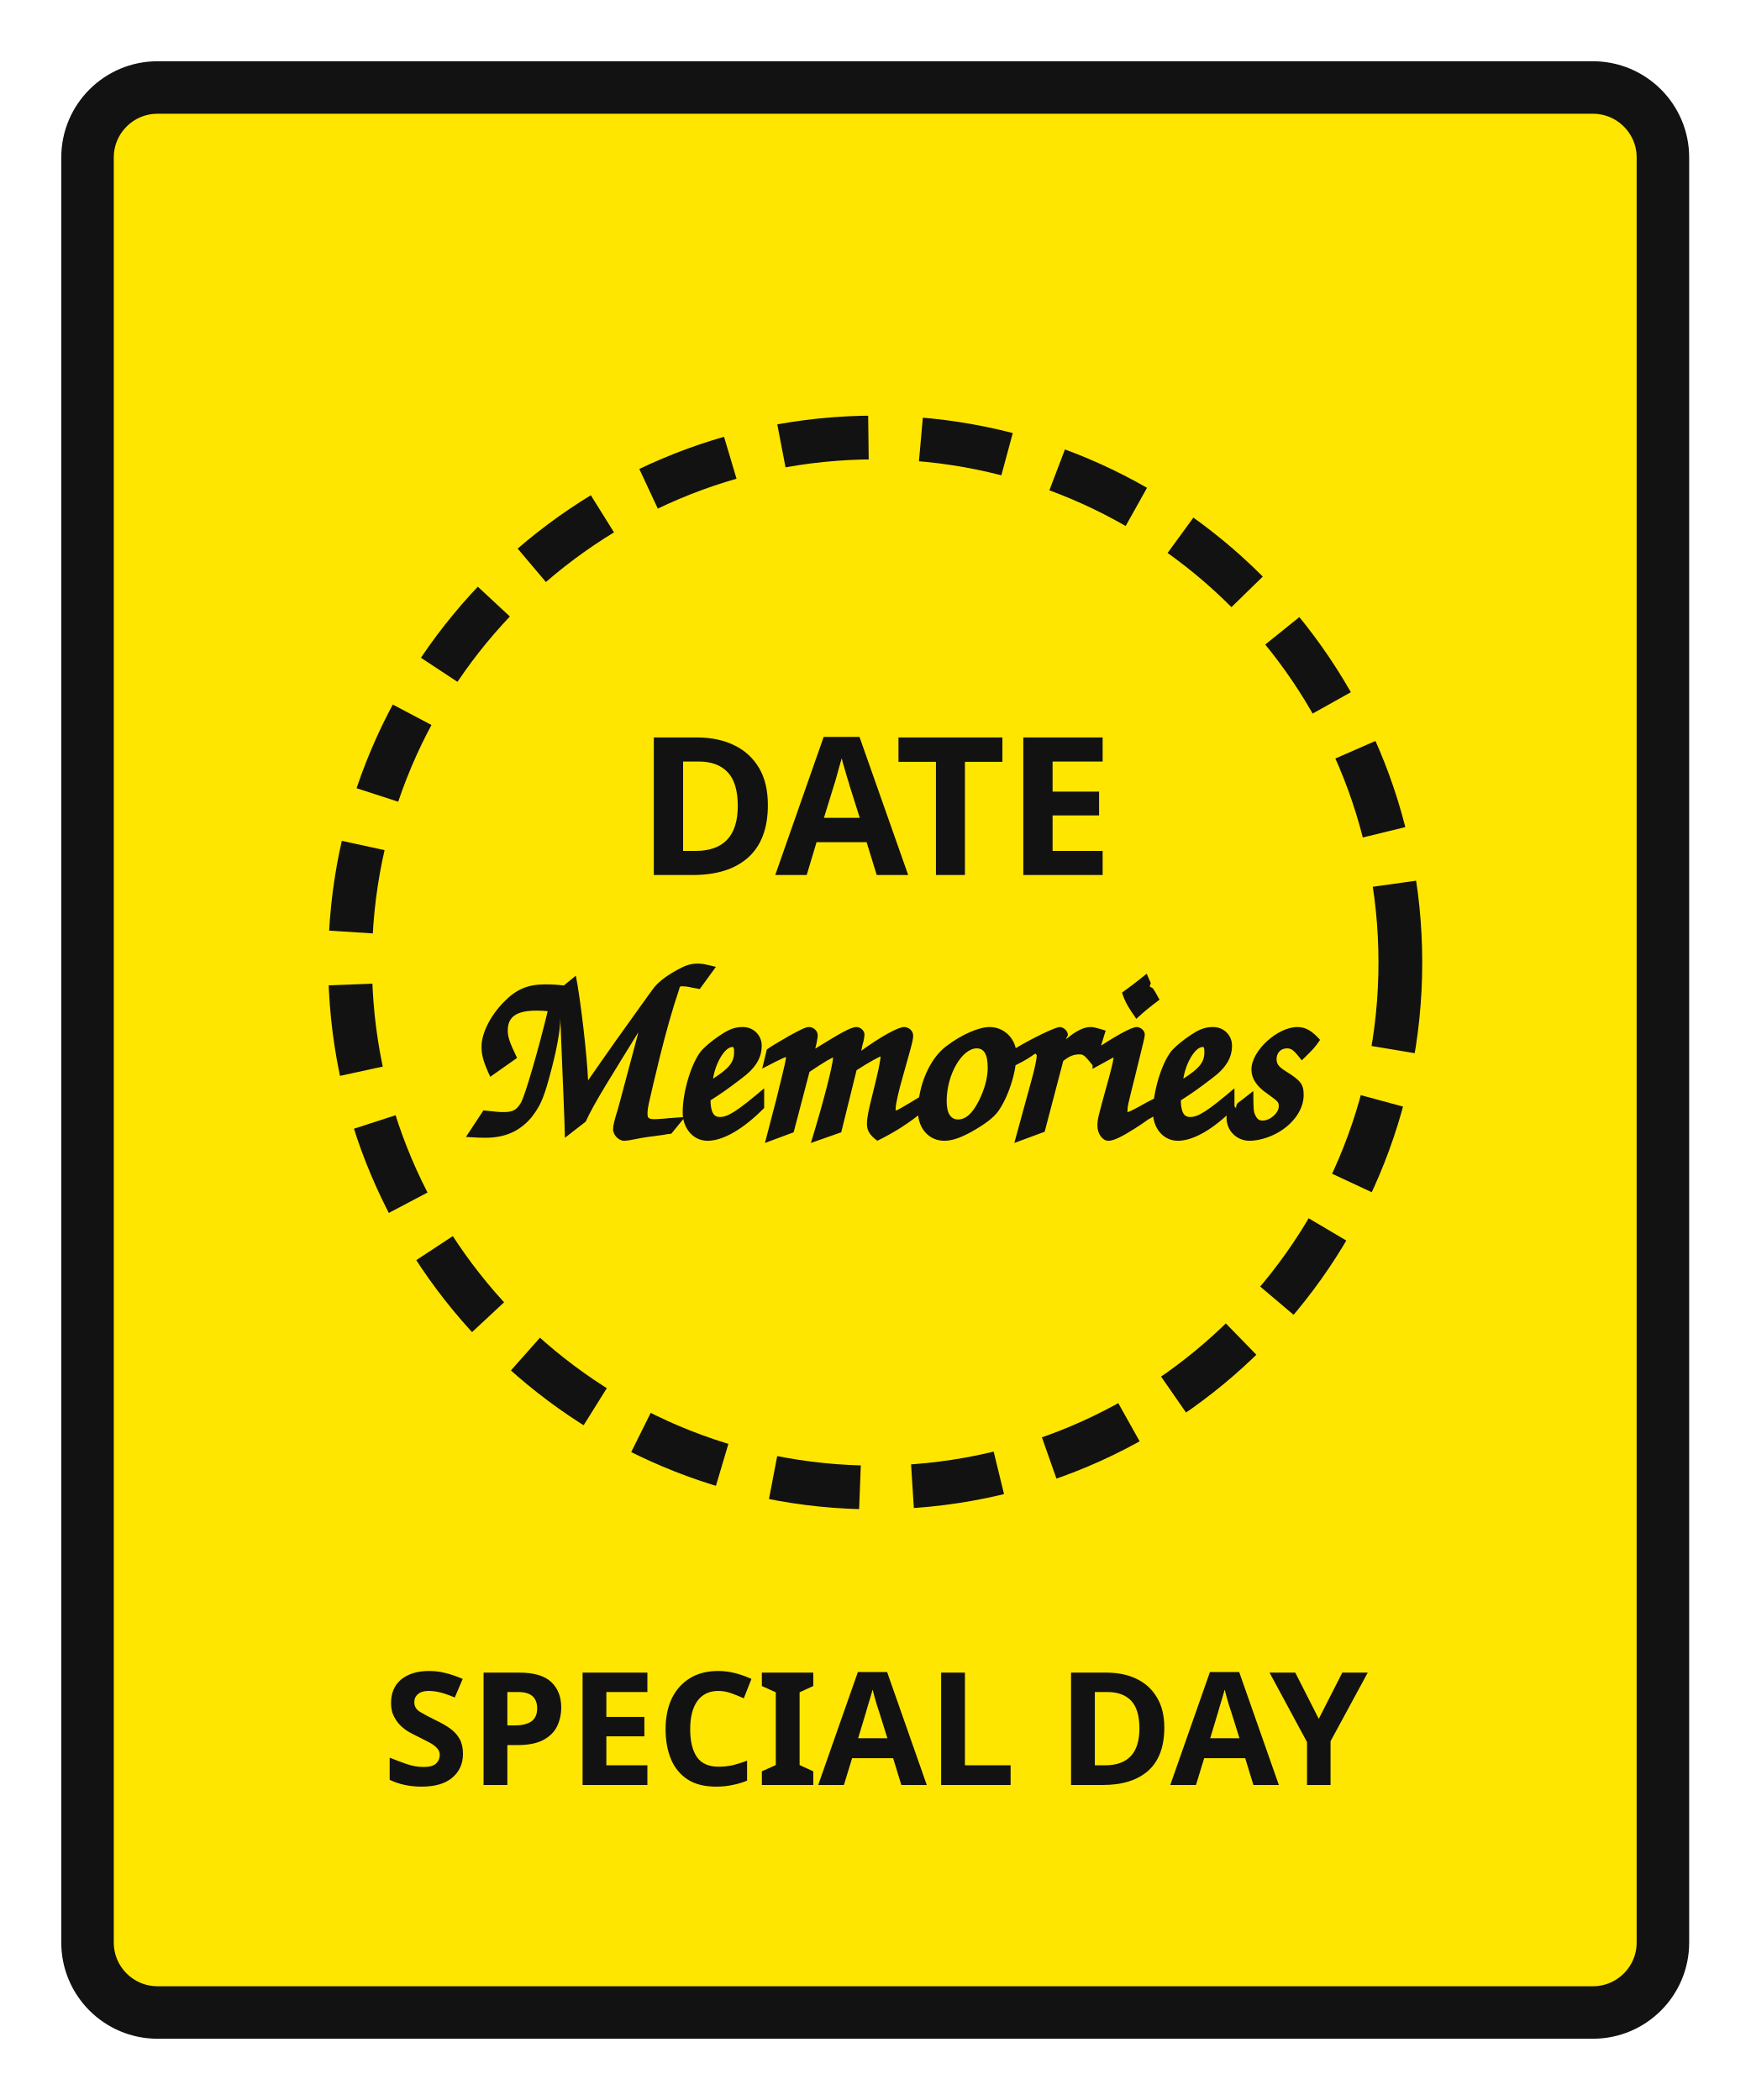
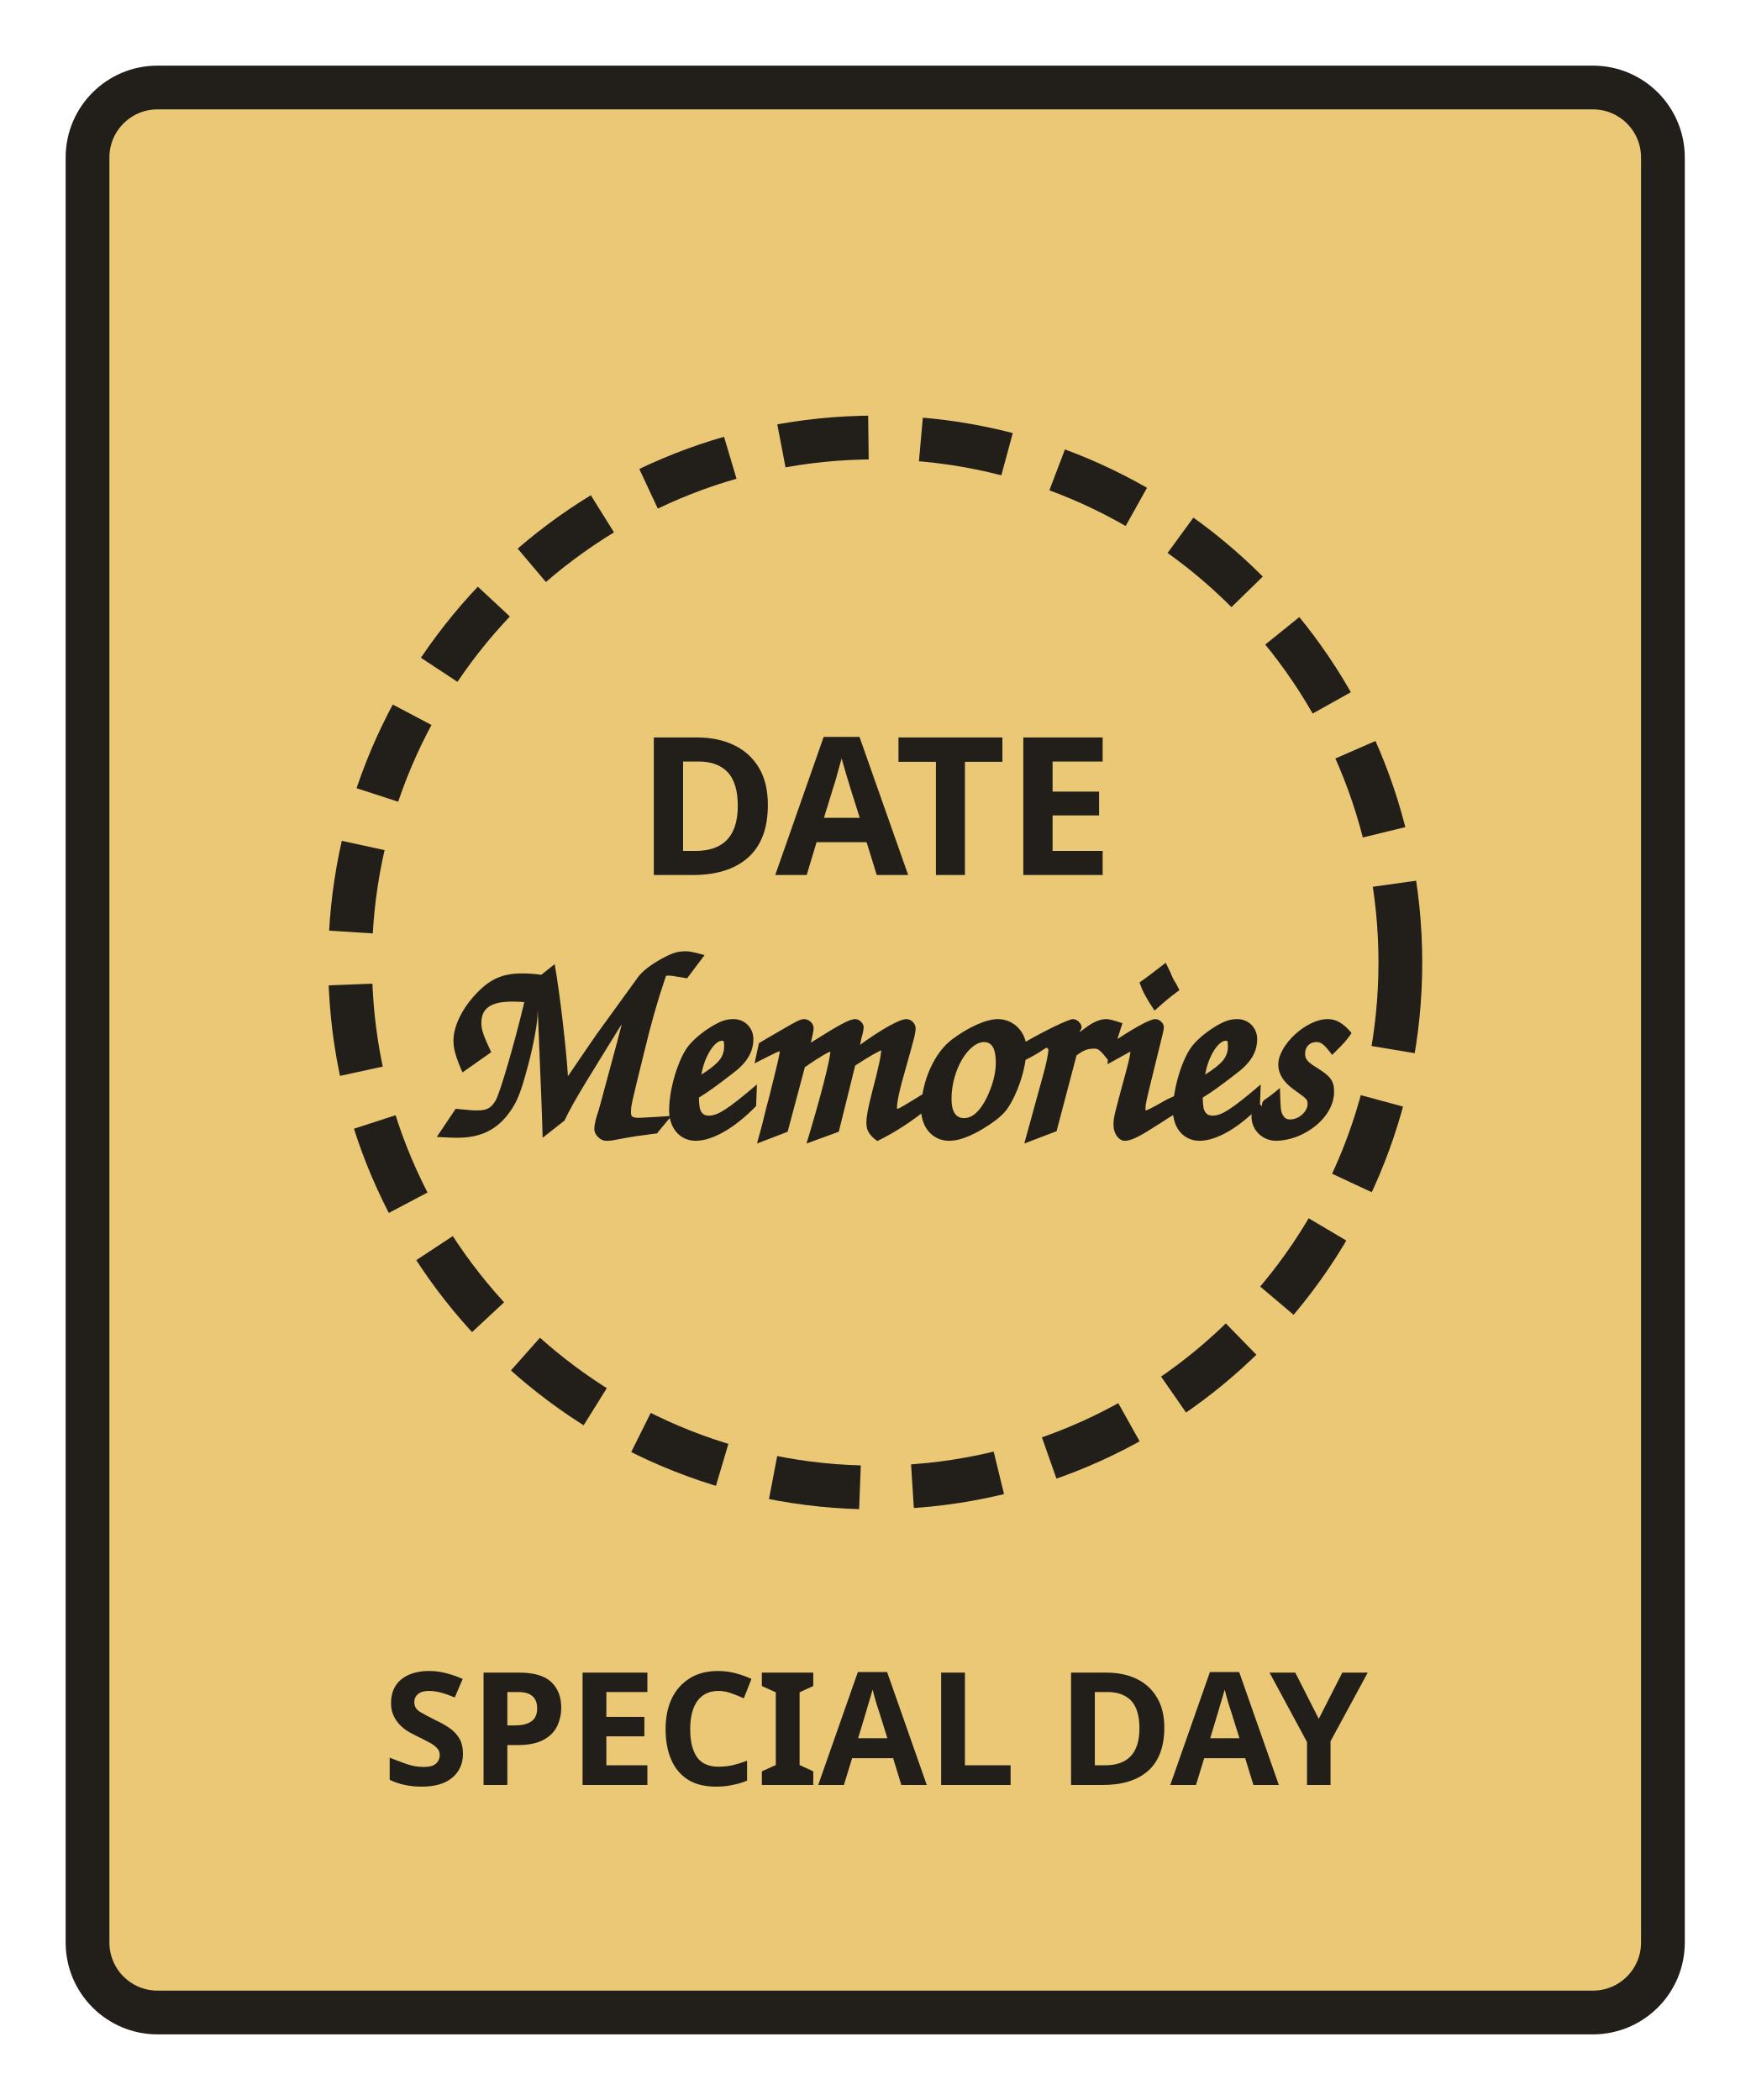
<svg xmlns="http://www.w3.org/2000/svg" width="100" height="120" viewBox="0 0 100 120">
-   <rect x="5" y="5" width="90" height="110" rx="4" fill="#FFE600" stroke="#121212" stroke-width="3" />
-   <circle cx="50" cy="55" r="30" fill="none" stroke="#121212" stroke-width="2.5" stroke-dasharray="5 3" />
-   <text x="50" y="50" font-family="'Space Grotesk', sans-serif" font-size="11" font-weight="900" fill="#121212" text-anchor="middle">DATE</text>
-   <text x="50" y="65" font-family="'Caveat', cursive" font-size="14" font-weight="700" fill="#121212" text-anchor="middle">Memories</text>
-   <text x="50" y="102" font-family="'Space Grotesk', sans-serif" font-size="9" font-weight="800" fill="#121212" text-anchor="middle">SPECIAL DAY</text>
+   <rect x="5" y="5" width="90" height="110" rx="4" fill="#EAC875" stroke="#221F1B" stroke-width="2.5" />
+   <circle cx="50" cy="55" r="30" fill="none" stroke="#221F1B" stroke-width="2.5" stroke-dasharray="5 3" />
+   <text x="50" y="50" font-family="'Space Grotesk', sans-serif" font-size="11" font-weight="900" fill="#221F1B" text-anchor="middle">DATE</text>
+   <text x="50" y="65" font-family="'Caveat', cursive" font-size="15" font-weight="700" fill="#221F1B" text-anchor="middle">Memories</text>
+   <text x="50" y="102" font-family="'Space Grotesk', sans-serif" font-size="9" font-weight="800" fill="#221F1B" text-anchor="middle">SPECIAL DAY</text>
</svg>
